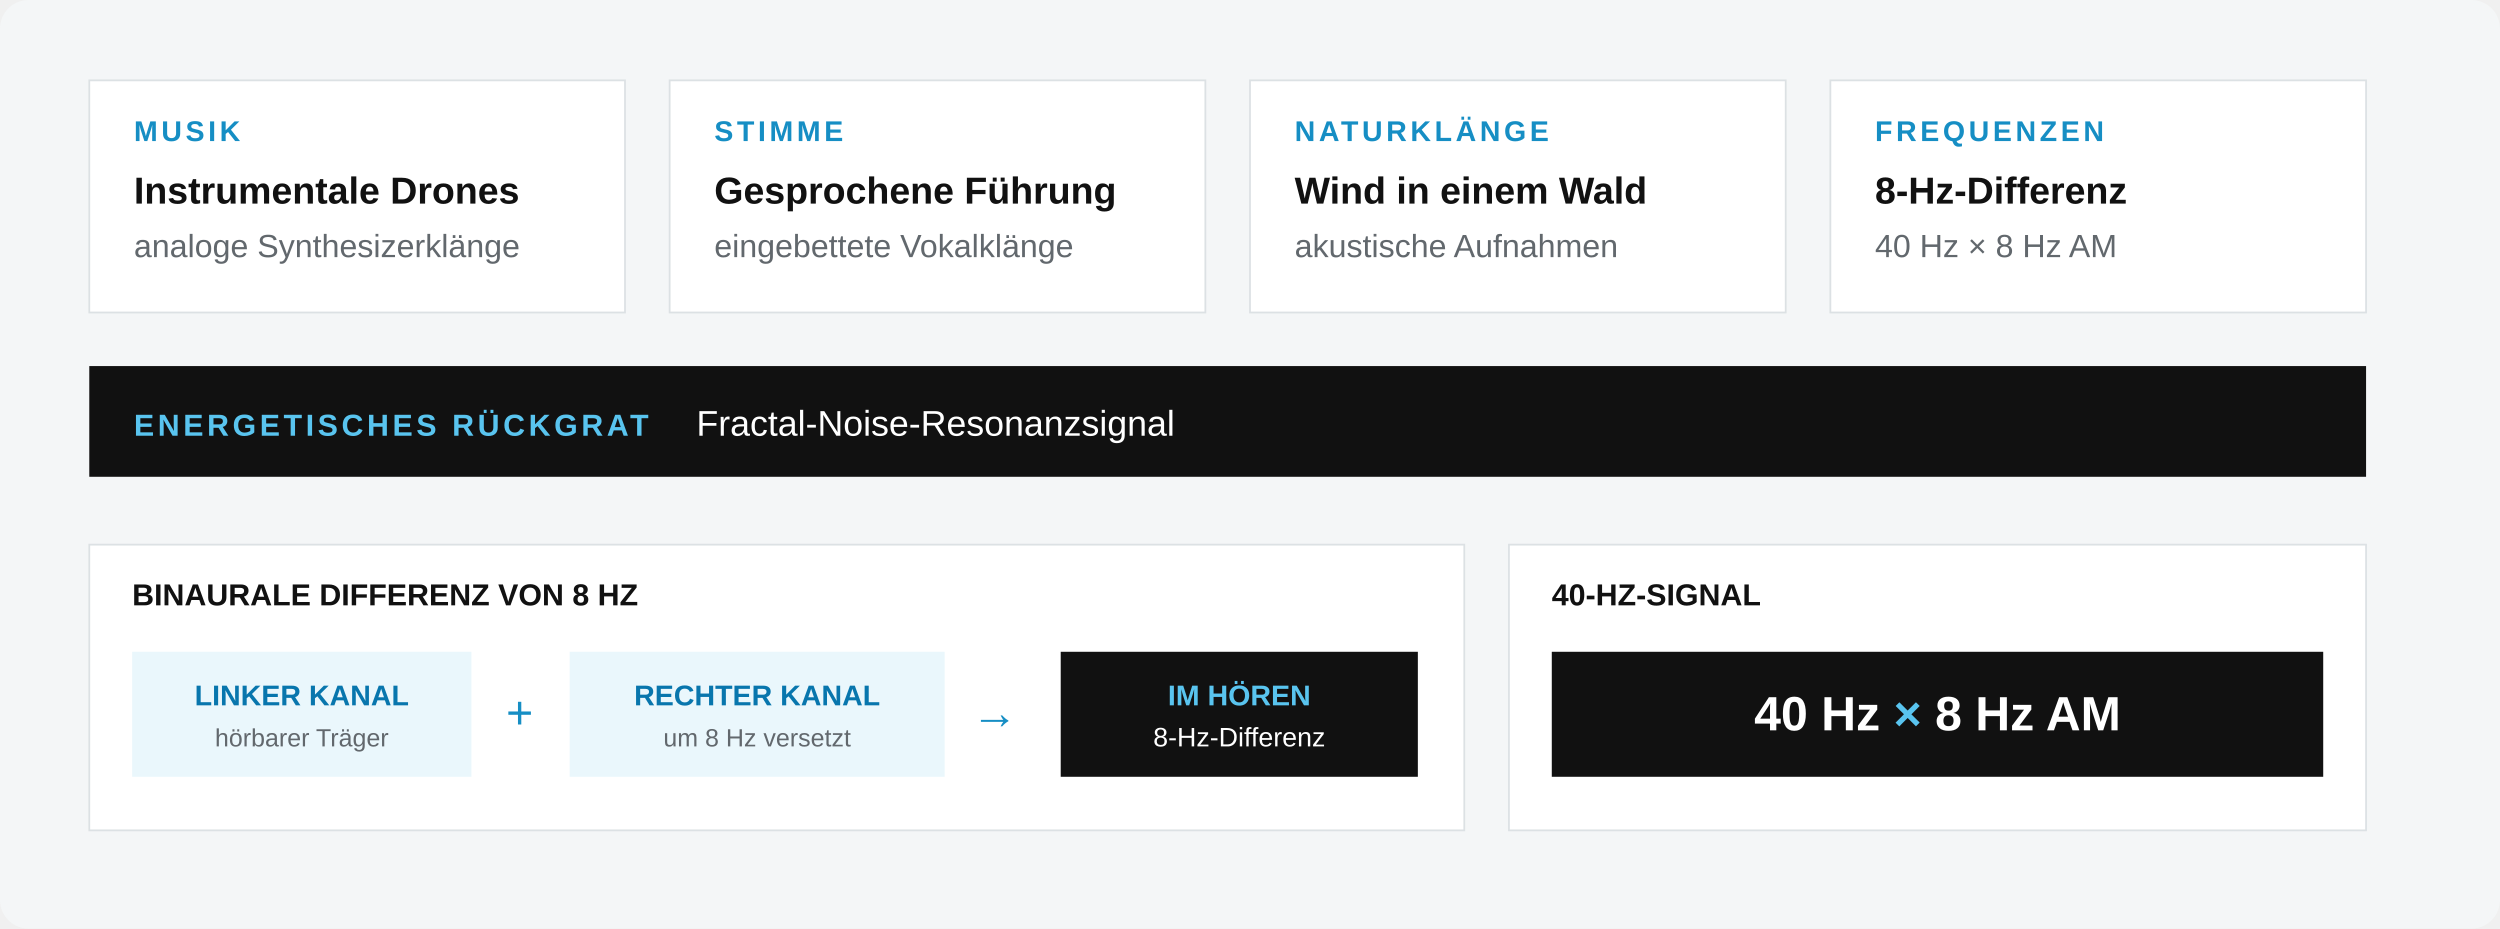
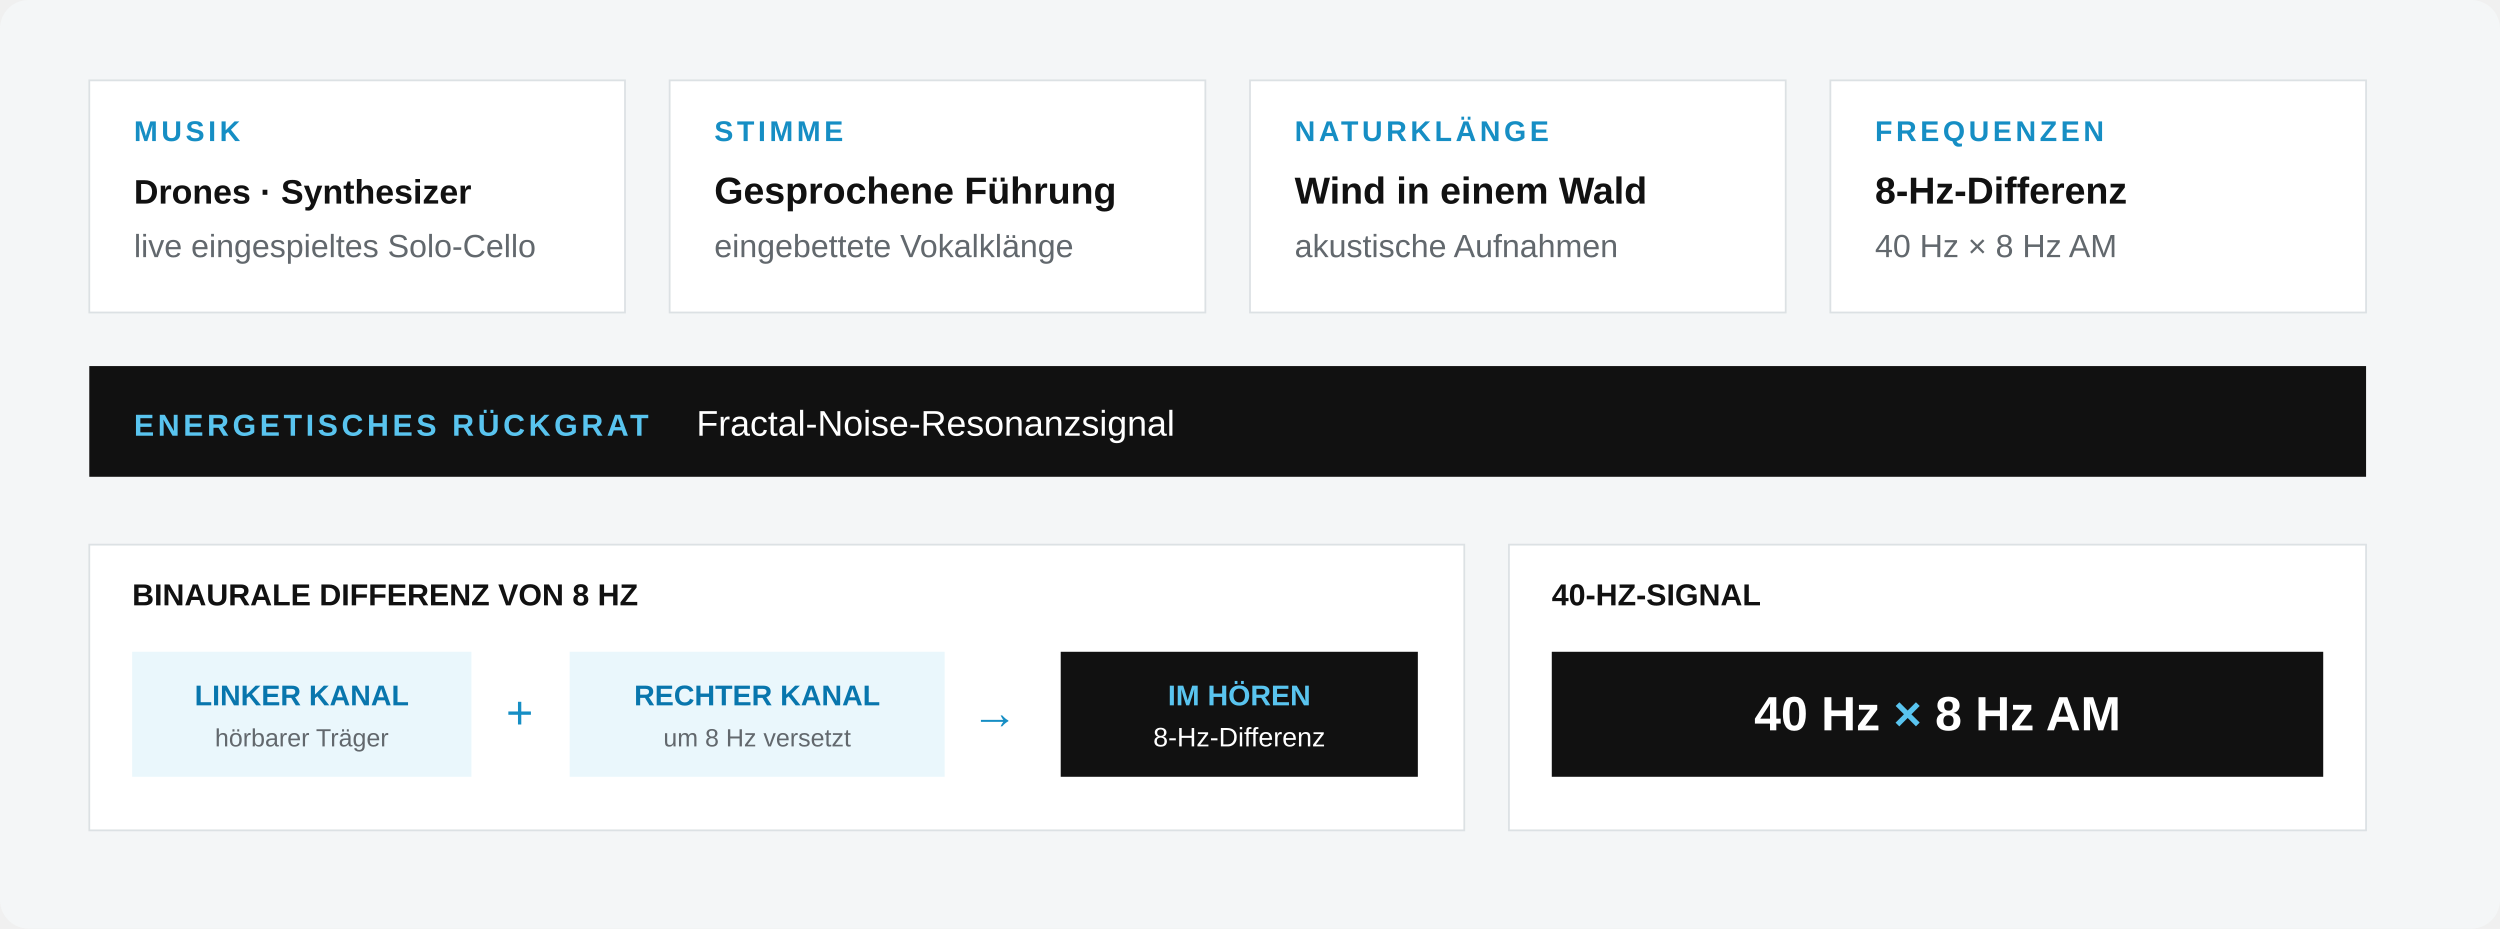
<svg xmlns="http://www.w3.org/2000/svg" viewBox="0 0 1400 520" role="img" aria-labelledby="title desc">
  <rect width="1400" height="520" rx="16" fill="#f4f6f7" />
  <g font-family="Arial, Helvetica, sans-serif">
    <g transform="translate(50 45)">
      <g>
        <rect width="300" height="130" fill="#fff" stroke="#dce1e4" />
        <text x="25" y="34" font-size="16" font-weight="700" fill="#168ec4" letter-spacing="2">MUSIK</text>
-         <text x="25" y="69" font-size="21" font-weight="700" fill="#111">Instrumentale Drones</text>
-         <text x="25" y="99" font-size="18" fill="#62686d">analoge Synthesizerklänge</text>
+         <text x="25" y="69" font-size="19" font-weight="700" fill="#111">Drones · Synthesizer</text>
+         <text x="25" y="99" font-size="18" fill="#62686d">live eingespieltes Solo-Cello</text>
      </g>
      <g transform="translate(325)">
        <rect width="300" height="130" fill="#fff" stroke="#dce1e4" />
        <text x="25" y="34" font-size="16" font-weight="700" fill="#168ec4" letter-spacing="2">STIMME</text>
        <text x="25" y="69" font-size="21" font-weight="700" fill="#111">Gesprochene Führung</text>
        <text x="25" y="99" font-size="18" fill="#62686d">eingebettete Vokalklänge</text>
      </g>
      <g transform="translate(650)">
        <rect width="300" height="130" fill="#fff" stroke="#dce1e4" />
        <text x="25" y="34" font-size="16" font-weight="700" fill="#168ec4" letter-spacing="2">NATURKLÄNGE</text>
        <text x="25" y="69" font-size="21" font-weight="700" fill="#111">Wind in einem Wald</text>
        <text x="25" y="99" font-size="18" fill="#62686d">akustische Aufnahmen</text>
      </g>
      <g transform="translate(975)">
        <rect width="300" height="130" fill="#fff" stroke="#dce1e4" />
        <text x="25" y="34" font-size="16" font-weight="700" fill="#168ec4" letter-spacing="2">FREQUENZEN</text>
        <text x="25" y="69" font-size="21" font-weight="700" fill="#111">8-Hz-Differenz</text>
        <text x="25" y="99" font-size="18" fill="#62686d">40 Hz × 8 Hz AM</text>
      </g>
    </g>
    <g transform="translate(50 205)">
      <rect width="1275" height="62" fill="#111" />
      <text x="25" y="39" font-size="17" font-weight="700" fill="#59c4ef" letter-spacing="2">ENERGETISCHES RÜCKGRAT</text>
      <text x="340" y="39" font-size="20" fill="#fff">Fractal-Noise-Resonanzsignal</text>
    </g>
    <g transform="translate(50 305)">
      <rect width="770" height="160" fill="#fff" stroke="#dce1e4" />
      <text x="24" y="34" font-size="17" font-weight="700" fill="#111">BINAURALE DIFFERENZ VON 8 HZ</text>
      <g transform="translate(24 60)" text-anchor="middle">
        <rect width="190" height="70" fill="#eaf7fc" />
        <text x="95" y="30" font-size="16" font-weight="700" fill="#0876ad">LINKER KANAL</text>
        <text x="95" y="53" font-size="14" fill="#62686d">hörbarer Träger</text>
        <text x="217" y="43" font-size="26" fill="#168ec4">+</text>
        <rect x="245" width="210" height="70" fill="#eaf7fc" />
        <text x="350" y="30" font-size="16" font-weight="700" fill="#0876ad">RECHTER KANAL</text>
        <text x="350" y="53" font-size="14" fill="#62686d">um 8 Hz versetzt</text>
        <text x="483" y="43" font-size="26" fill="#168ec4">→</text>
        <rect x="520" width="200" height="70" fill="#111" />
        <text x="620" y="30" font-size="16" font-weight="700" fill="#59c4ef">IM HÖREN</text>
        <text x="620" y="53" font-size="15" fill="#fff">8-Hz-Differenz</text>
      </g>
    </g>
    <g transform="translate(845 305)">
      <rect width="480" height="160" fill="#fff" stroke="#dce1e4" />
      <text x="24" y="34" font-size="17" font-weight="700" fill="#111">40-HZ-SIGNAL</text>
      <rect x="24" y="60" width="432" height="70" fill="#111" />
      <text x="240" y="104" font-size="27" font-weight="700" fill="#fff" text-anchor="middle">40 Hz <tspan fill="#59c4ef">×</tspan> 8 Hz AM</text>
    </g>
  </g>
</svg>
